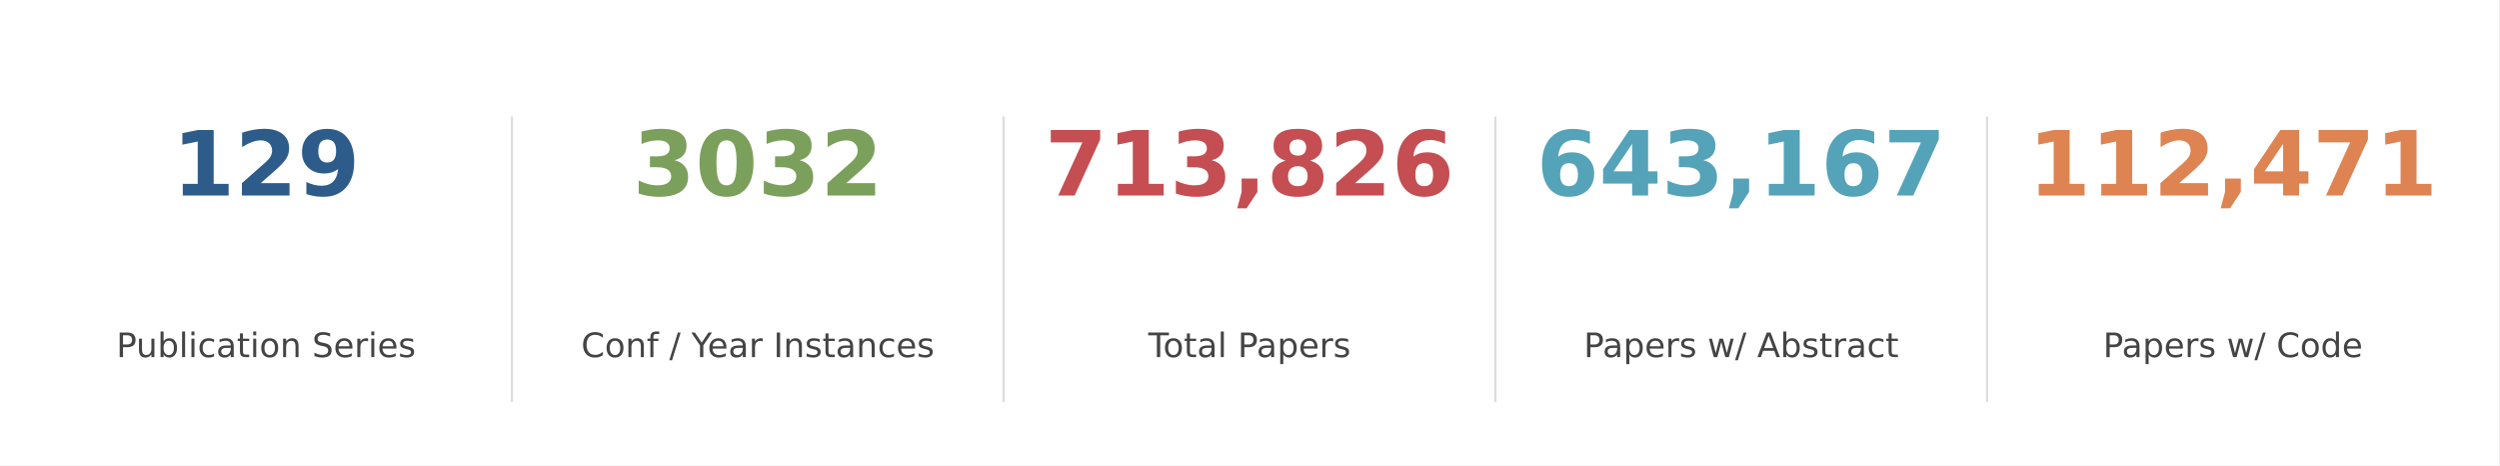
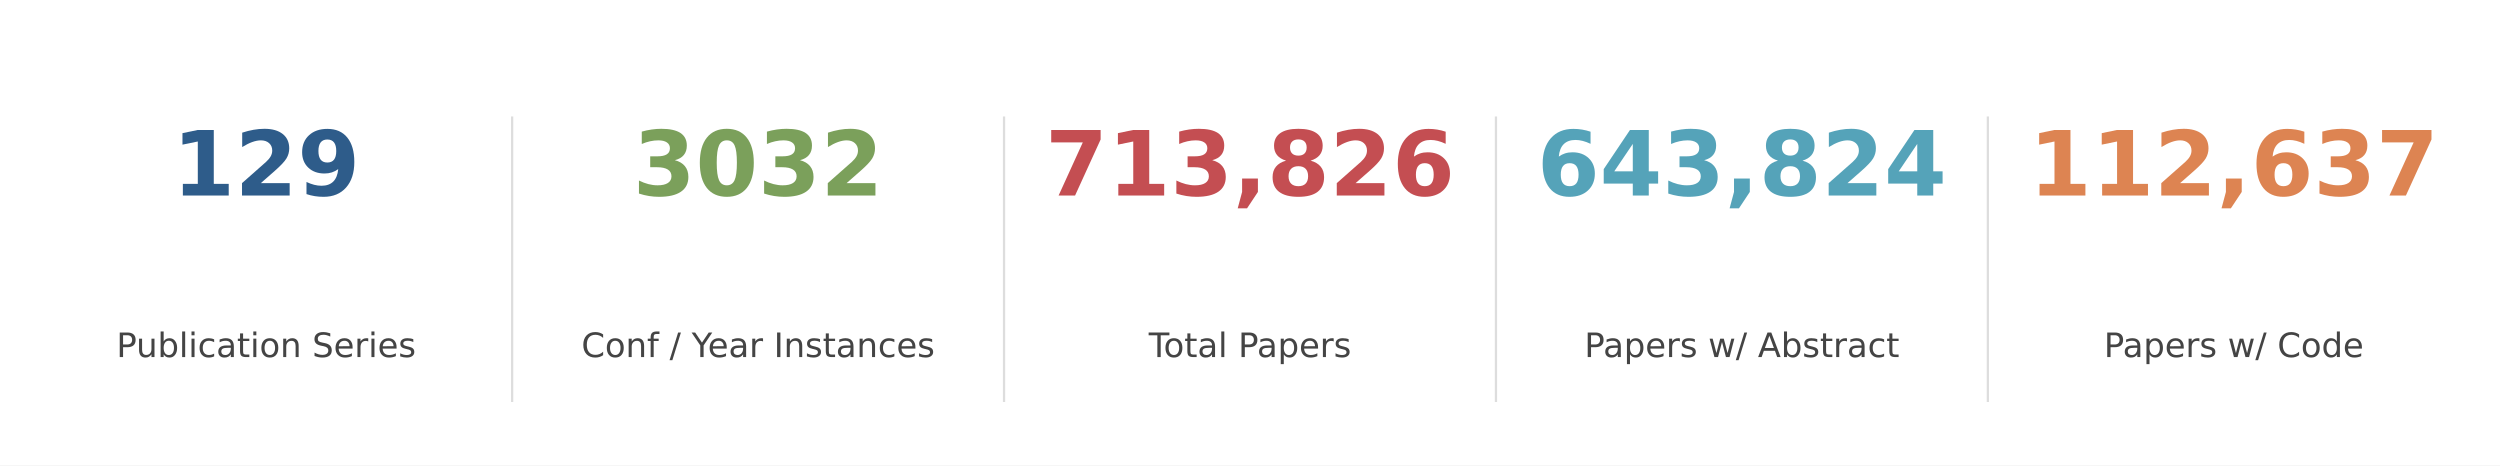
- <svg xmlns="http://www.w3.org/2000/svg" xmlns:xlink="http://www.w3.org/1999/xlink" width="889.515pt" height="165.6pt" viewBox="0 0 889.515 165.6" version="1.1">
+ <svg xmlns="http://www.w3.org/2000/svg" xmlns:xlink="http://www.w3.org/1999/xlink" width="889.56pt" height="165.6pt" viewBox="0 0 889.56 165.6" version="1.1">
  <defs>
    <style type="text/css">*{stroke-linejoin: round; stroke-linecap: butt}</style>
  </defs>
  <g id="figure_1">
    <g id="patch_1">
-       <path d="M 0 165.6  L 889.515 165.6  L 889.515 0  L 0 0  z " style="fill: #ffffff" />
+       <path d="M 0 165.6  L 889.56 165.6  L 889.56 0  L 0 0  z " style="fill: #ffffff" />
    </g>
    <g id="axes_1">
      <g id="line2d_1">
-         <path d="M 182.223 142.65  L 182.223 41.85  " clip-path="url(#pa2b3c6dcff)" style="fill: none; stroke: #dddddd; stroke-width: 0.8; stroke-linecap: square" />
+         <path d="M 182.232 142.65  L 182.232 41.85  " clip-path="url(#p47dcc8e5fe)" style="fill: none; stroke: #dddddd; stroke-width: 0.8; stroke-linecap: square" />
      </g>
      <g id="line2d_2">
-         <path d="M 357.246 142.65  L 357.246 41.85  " clip-path="url(#pa2b3c6dcff)" style="fill: none; stroke: #dddddd; stroke-width: 0.8; stroke-linecap: square" />
+         <path d="M 357.264 142.65  L 357.264 41.85  " clip-path="url(#p47dcc8e5fe)" style="fill: none; stroke: #dddddd; stroke-width: 0.8; stroke-linecap: square" />
      </g>
      <g id="line2d_3">
-         <path d="M 532.269 142.65  L 532.269 41.85  " clip-path="url(#pa2b3c6dcff)" style="fill: none; stroke: #dddddd; stroke-width: 0.8; stroke-linecap: square" />
+         <path d="M 532.296 142.65  L 532.296 41.85  " clip-path="url(#p47dcc8e5fe)" style="fill: none; stroke: #dddddd; stroke-width: 0.8; stroke-linecap: square" />
      </g>
      <g id="line2d_4">
-         <path d="M 707.292 142.65  L 707.292 41.85  " clip-path="url(#pa2b3c6dcff)" style="fill: none; stroke: #dddddd; stroke-width: 0.8; stroke-linecap: square" />
+         <path d="M 707.328 142.65  L 707.328 41.85  " clip-path="url(#p47dcc8e5fe)" style="fill: none; stroke: #dddddd; stroke-width: 0.8; stroke-linecap: square" />
      </g>
      <g id="text_1">
-         <g style="fill: #2e5c8a" transform="translate(61.314 69.58) scale(0.32 -0.32)">
+         <g style="fill: #2e5c8a" transform="translate(61.3185 69.58) scale(0.32 -0.32)">
          <defs>
            <path id="DejaVuSans-Bold-31" d="M 750 831  L 1813 831  L 1813 3847  L 722 3622  L 722 4441  L 1806 4666  L 2950 4666  L 2950 831  L 4013 831  L 4013 0  L 750 0  L 750 831  z " transform="scale(0.015625)" />
            <path id="DejaVuSans-Bold-32" d="M 1844 884  L 3897 884  L 3897 0  L 506 0  L 506 884  L 2209 2388  Q 2438 2594 2547 2791  Q 2656 2988 2656 3200  Q 2656 3528 2436 3728  Q 2216 3928 1850 3928  Q 1569 3928 1234 3808  Q 900 3688 519 3450  L 519 4475  Q 925 4609 1322 4679  Q 1719 4750 2100 4750  Q 2938 4750 3402 4381  Q 3866 4013 3866 3353  Q 3866 2972 3669 2642  Q 3472 2313 2841 1759  L 1844 884  z " transform="scale(0.015625)" />
            <path id="DejaVuSans-Bold-39" d="M 641 103  L 641 966  Q 928 831 1190 764  Q 1453 697 1709 697  Q 2247 697 2547 995  Q 2847 1294 2900 1881  Q 2688 1725 2447 1647  Q 2206 1569 1925 1569  Q 1209 1569 770 1986  Q 331 2403 331 3084  Q 331 3838 820 4291  Q 1309 4744 2131 4744  Q 3044 4744 3544 4128  Q 4044 3513 4044 2388  Q 4044 1231 3459 570  Q 2875 -91 1856 -91  Q 1528 -91 1228 -42  Q 928 6 641 103  z M 2125 2350  Q 2441 2350 2600 2554  Q 2759 2759 2759 3169  Q 2759 3575 2600 3781  Q 2441 3988 2125 3988  Q 1809 3988 1650 3781  Q 1491 3575 1491 3169  Q 1491 2759 1650 2554  Q 1809 2350 2125 2350  z " transform="scale(0.015625)" />
          </defs>
          <use xlink:href="#DejaVuSans-Bold-31" />
          <use xlink:href="#DejaVuSans-Bold-32" transform="translate(69.58008 0)" />
          <use xlink:href="#DejaVuSans-Bold-39" transform="translate(139.1602 0)" />
        </g>
      </g>
      <g id="text_2">
-         <g style="fill: #444444" transform="translate(41.42587 127.0613) scale(0.12 -0.12)">
+         <g style="fill: #444444" transform="translate(41.43037 127.0613) scale(0.12 -0.12)">
          <defs>
            <path id="DejaVuSans-50" d="M 1259 4147  L 1259 2394  L 2053 2394  Q 2494 2394 2734 2622  Q 2975 2850 2975 3272  Q 2975 3691 2734 3919  Q 2494 4147 2053 4147  L 1259 4147  z M 628 4666  L 2053 4666  Q 2838 4666 3239 4311  Q 3641 3956 3641 3272  Q 3641 2581 3239 2228  Q 2838 1875 2053 1875  L 1259 1875  L 1259 0  L 628 0  L 628 4666  z " transform="scale(0.015625)" />
            <path id="DejaVuSans-75" d="M 544 1381  L 544 3500  L 1119 3500  L 1119 1403  Q 1119 906 1312 657  Q 1506 409 1894 409  Q 2359 409 2629 706  Q 2900 1003 2900 1516  L 2900 3500  L 3475 3500  L 3475 0  L 2900 0  L 2900 538  Q 2691 219 2414 64  Q 2138 -91 1772 -91  Q 1169 -91 856 284  Q 544 659 544 1381  z M 1991 3584  L 1991 3584  z " transform="scale(0.015625)" />
            <path id="DejaVuSans-62" d="M 3116 1747  Q 3116 2381 2855 2742  Q 2594 3103 2138 3103  Q 1681 3103 1420 2742  Q 1159 2381 1159 1747  Q 1159 1113 1420 752  Q 1681 391 2138 391  Q 2594 391 2855 752  Q 3116 1113 3116 1747  z M 1159 2969  Q 1341 3281 1617 3432  Q 1894 3584 2278 3584  Q 2916 3584 3314 3078  Q 3713 2572 3713 1747  Q 3713 922 3314 415  Q 2916 -91 2278 -91  Q 1894 -91 1617 61  Q 1341 213 1159 525  L 1159 0  L 581 0  L 581 4863  L 1159 4863  L 1159 2969  z " transform="scale(0.015625)" />
            <path id="DejaVuSans-6c" d="M 603 4863  L 1178 4863  L 1178 0  L 603 0  L 603 4863  z " transform="scale(0.015625)" />
            <path id="DejaVuSans-69" d="M 603 3500  L 1178 3500  L 1178 0  L 603 0  L 603 3500  z M 603 4863  L 1178 4863  L 1178 4134  L 603 4134  L 603 4863  z " transform="scale(0.015625)" />
            <path id="DejaVuSans-63" d="M 3122 3366  L 3122 2828  Q 2878 2963 2633 3030  Q 2388 3097 2138 3097  Q 1578 3097 1268 2742  Q 959 2388 959 1747  Q 959 1106 1268 751  Q 1578 397 2138 397  Q 2388 397 2633 464  Q 2878 531 3122 666  L 3122 134  Q 2881 22 2623 -34  Q 2366 -91 2075 -91  Q 1284 -91 818 406  Q 353 903 353 1747  Q 353 2603 823 3093  Q 1294 3584 2113 3584  Q 2378 3584 2631 3529  Q 2884 3475 3122 3366  z " transform="scale(0.015625)" />
            <path id="DejaVuSans-61" d="M 2194 1759  Q 1497 1759 1228 1600  Q 959 1441 959 1056  Q 959 750 1161 570  Q 1363 391 1709 391  Q 2188 391 2477 730  Q 2766 1069 2766 1631  L 2766 1759  L 2194 1759  z M 3341 1997  L 3341 0  L 2766 0  L 2766 531  Q 2569 213 2275 61  Q 1981 -91 1556 -91  Q 1019 -91 701 211  Q 384 513 384 1019  Q 384 1609 779 1909  Q 1175 2209 1959 2209  L 2766 2209  L 2766 2266  Q 2766 2663 2505 2880  Q 2244 3097 1772 3097  Q 1472 3097 1187 3025  Q 903 2953 641 2809  L 641 3341  Q 956 3463 1253 3523  Q 1550 3584 1831 3584  Q 2591 3584 2966 3190  Q 3341 2797 3341 1997  z " transform="scale(0.015625)" />
            <path id="DejaVuSans-74" d="M 1172 4494  L 1172 3500  L 2356 3500  L 2356 3053  L 1172 3053  L 1172 1153  Q 1172 725 1289 603  Q 1406 481 1766 481  L 2356 481  L 2356 0  L 1766 0  Q 1100 0 847 248  Q 594 497 594 1153  L 594 3053  L 172 3053  L 172 3500  L 594 3500  L 594 4494  L 1172 4494  z " transform="scale(0.015625)" />
            <path id="DejaVuSans-6f" d="M 1959 3097  Q 1497 3097 1228 2736  Q 959 2375 959 1747  Q 959 1119 1226 758  Q 1494 397 1959 397  Q 2419 397 2687 759  Q 2956 1122 2956 1747  Q 2956 2369 2687 2733  Q 2419 3097 1959 3097  z M 1959 3584  Q 2709 3584 3137 3096  Q 3566 2609 3566 1747  Q 3566 888 3137 398  Q 2709 -91 1959 -91  Q 1206 -91 779 398  Q 353 888 353 1747  Q 353 2609 779 3096  Q 1206 3584 1959 3584  z " transform="scale(0.015625)" />
            <path id="DejaVuSans-6e" d="M 3513 2113  L 3513 0  L 2938 0  L 2938 2094  Q 2938 2591 2744 2837  Q 2550 3084 2163 3084  Q 1697 3084 1428 2787  Q 1159 2491 1159 1978  L 1159 0  L 581 0  L 581 3500  L 1159 3500  L 1159 2956  Q 1366 3272 1645 3428  Q 1925 3584 2291 3584  Q 2894 3584 3203 3211  Q 3513 2838 3513 2113  z " transform="scale(0.015625)" />
            <path id="DejaVuSans-20" transform="scale(0.015625)" />
            <path id="DejaVuSans-53" d="M 3425 4513  L 3425 3897  Q 3066 4069 2747 4153  Q 2428 4238 2131 4238  Q 1616 4238 1336 4038  Q 1056 3838 1056 3469  Q 1056 3159 1242 3001  Q 1428 2844 1947 2747  L 2328 2669  Q 3034 2534 3370 2195  Q 3706 1856 3706 1288  Q 3706 609 3251 259  Q 2797 -91 1919 -91  Q 1588 -91 1214 -16  Q 841 59 441 206  L 441 856  Q 825 641 1194 531  Q 1563 422 1919 422  Q 2459 422 2753 634  Q 3047 847 3047 1241  Q 3047 1584 2836 1778  Q 2625 1972 2144 2069  L 1759 2144  Q 1053 2284 737 2584  Q 422 2884 422 3419  Q 422 4038 858 4394  Q 1294 4750 2059 4750  Q 2388 4750 2728 4690  Q 3069 4631 3425 4513  z " transform="scale(0.015625)" />
            <path id="DejaVuSans-65" d="M 3597 1894  L 3597 1613  L 953 1613  Q 991 1019 1311 708  Q 1631 397 2203 397  Q 2534 397 2845 478  Q 3156 559 3463 722  L 3463 178  Q 3153 47 2828 -22  Q 2503 -91 2169 -91  Q 1331 -91 842 396  Q 353 884 353 1716  Q 353 2575 817 3079  Q 1281 3584 2069 3584  Q 2775 3584 3186 3129  Q 3597 2675 3597 1894  z M 3022 2063  Q 3016 2534 2758 2815  Q 2500 3097 2075 3097  Q 1594 3097 1305 2825  Q 1016 2553 972 2059  L 3022 2063  z " transform="scale(0.015625)" />
            <path id="DejaVuSans-72" d="M 2631 2963  Q 2534 3019 2420 3045  Q 2306 3072 2169 3072  Q 1681 3072 1420 2755  Q 1159 2438 1159 1844  L 1159 0  L 581 0  L 581 3500  L 1159 3500  L 1159 2956  Q 1341 3275 1631 3429  Q 1922 3584 2338 3584  Q 2397 3584 2469 3576  Q 2541 3569 2628 3553  L 2631 2963  z " transform="scale(0.015625)" />
            <path id="DejaVuSans-73" d="M 2834 3397  L 2834 2853  Q 2591 2978 2328 3040  Q 2066 3103 1784 3103  Q 1356 3103 1142 2972  Q 928 2841 928 2578  Q 928 2378 1081 2264  Q 1234 2150 1697 2047  L 1894 2003  Q 2506 1872 2764 1633  Q 3022 1394 3022 966  Q 3022 478 2636 193  Q 2250 -91 1575 -91  Q 1294 -91 989 -36  Q 684 19 347 128  L 347 722  Q 666 556 975 473  Q 1284 391 1588 391  Q 1994 391 2212 530  Q 2431 669 2431 922  Q 2431 1156 2273 1281  Q 2116 1406 1581 1522  L 1381 1569  Q 847 1681 609 1914  Q 372 2147 372 2553  Q 372 3047 722 3315  Q 1072 3584 1716 3584  Q 2034 3584 2315 3537  Q 2597 3491 2834 3397  z " transform="scale(0.015625)" />
          </defs>
          <use xlink:href="#DejaVuSans-50" />
          <use xlink:href="#DejaVuSans-75" transform="translate(58.55273 0)" />
          <use xlink:href="#DejaVuSans-62" transform="translate(121.9316 0)" />
          <use xlink:href="#DejaVuSans-6c" transform="translate(185.4082 0)" />
          <use xlink:href="#DejaVuSans-69" transform="translate(213.1914 0)" />
          <use xlink:href="#DejaVuSans-63" transform="translate(240.9746 0)" />
          <use xlink:href="#DejaVuSans-61" transform="translate(295.9551 0)" />
          <use xlink:href="#DejaVuSans-74" transform="translate(357.2344 0)" />
          <use xlink:href="#DejaVuSans-69" transform="translate(396.4434 0)" />
          <use xlink:href="#DejaVuSans-6f" transform="translate(424.2266 0)" />
          <use xlink:href="#DejaVuSans-6e" transform="translate(485.4082 0)" />
          <use xlink:href="#DejaVuSans-20" transform="translate(548.7871 0)" />
          <use xlink:href="#DejaVuSans-53" transform="translate(580.5742 0)" />
          <use xlink:href="#DejaVuSans-65" transform="translate(644.0508 0)" />
          <use xlink:href="#DejaVuSans-72" transform="translate(705.5742 0)" />
          <use xlink:href="#DejaVuSans-69" transform="translate(746.6875 0)" />
          <use xlink:href="#DejaVuSans-65" transform="translate(774.4707 0)" />
          <use xlink:href="#DejaVuSans-73" transform="translate(835.9941 0)" />
        </g>
      </g>
      <g id="text_3">
-         <g style="fill: #7ba05b" transform="translate(225.2045 69.58) scale(0.32 -0.32)">
+         <g style="fill: #7ba05b" transform="translate(225.218 69.58) scale(0.32 -0.32)">
          <defs>
            <path id="DejaVuSans-Bold-33" d="M 2981 2516  Q 3453 2394 3698 2092  Q 3944 1791 3944 1325  Q 3944 631 3412 270  Q 2881 -91 1863 -91  Q 1503 -91 1142 -33  Q 781 25 428 141  L 428 1069  Q 766 900 1098 814  Q 1431 728 1753 728  Q 2231 728 2486 893  Q 2741 1059 2741 1369  Q 2741 1688 2480 1852  Q 2219 2016 1709 2016  L 1228 2016  L 1228 2791  L 1734 2791  Q 2188 2791 2409 2933  Q 2631 3075 2631 3366  Q 2631 3634 2415 3781  Q 2200 3928 1806 3928  Q 1516 3928 1219 3862  Q 922 3797 628 3669  L 628 4550  Q 984 4650 1334 4700  Q 1684 4750 2022 4750  Q 2931 4750 3382 4451  Q 3834 4153 3834 3553  Q 3834 3144 3618 2883  Q 3403 2622 2981 2516  z " transform="scale(0.015625)" />
            <path id="DejaVuSans-Bold-30" d="M 2944 2338  Q 2944 3213 2780 3570  Q 2616 3928 2228 3928  Q 1841 3928 1675 3570  Q 1509 3213 1509 2338  Q 1509 1453 1675 1090  Q 1841 728 2228 728  Q 2613 728 2778 1090  Q 2944 1453 2944 2338  z M 4147 2328  Q 4147 1169 3647 539  Q 3147 -91 2228 -91  Q 1306 -91 806 539  Q 306 1169 306 2328  Q 306 3491 806 4120  Q 1306 4750 2228 4750  Q 3147 4750 3647 4120  Q 4147 3491 4147 2328  z " transform="scale(0.015625)" />
          </defs>
          <use xlink:href="#DejaVuSans-Bold-33" />
          <use xlink:href="#DejaVuSans-Bold-30" transform="translate(69.58008 0)" />
          <use xlink:href="#DejaVuSans-Bold-33" transform="translate(139.1602 0)" />
          <use xlink:href="#DejaVuSans-Bold-32" transform="translate(208.7402 0)" />
        </g>
      </g>
      <g id="text_4">
-         <g style="fill: #444444" transform="translate(206.8657 127.0613) scale(0.12 -0.12)">
+         <g style="fill: #444444" transform="translate(206.8793 127.0613) scale(0.12 -0.12)">
          <defs>
            <path id="DejaVuSans-43" d="M 4122 4306  L 4122 3641  Q 3803 3938 3442 4084  Q 3081 4231 2675 4231  Q 1875 4231 1450 3742  Q 1025 3253 1025 2328  Q 1025 1406 1450 917  Q 1875 428 2675 428  Q 3081 428 3442 575  Q 3803 722 4122 1019  L 4122 359  Q 3791 134 3420 21  Q 3050 -91 2638 -91  Q 1578 -91 968 557  Q 359 1206 359 2328  Q 359 3453 968 4101  Q 1578 4750 2638 4750  Q 3056 4750 3426 4639  Q 3797 4528 4122 4306  z " transform="scale(0.015625)" />
            <path id="DejaVuSans-66" d="M 2375 4863  L 2375 4384  L 1825 4384  Q 1516 4384 1395 4259  Q 1275 4134 1275 3809  L 1275 3500  L 2222 3500  L 2222 3053  L 1275 3053  L 1275 0  L 697 0  L 697 3053  L 147 3053  L 147 3500  L 697 3500  L 697 3744  Q 697 4328 969 4595  Q 1241 4863 1831 4863  L 2375 4863  z " transform="scale(0.015625)" />
            <path id="DejaVuSans-2f" d="M 1625 4666  L 2156 4666  L 531 -594  L 0 -594  L 1625 4666  z " transform="scale(0.015625)" />
            <path id="DejaVuSans-59" d="M -13 4666  L 666 4666  L 1959 2747  L 3244 4666  L 3922 4666  L 2272 2222  L 2272 0  L 1638 0  L 1638 2222  L -13 4666  z " transform="scale(0.015625)" />
            <path id="DejaVuSans-49" d="M 628 4666  L 1259 4666  L 1259 0  L 628 0  L 628 4666  z " transform="scale(0.015625)" />
          </defs>
          <use xlink:href="#DejaVuSans-43" />
          <use xlink:href="#DejaVuSans-6f" transform="translate(69.82422 0)" />
          <use xlink:href="#DejaVuSans-6e" transform="translate(131.0059 0)" />
          <use xlink:href="#DejaVuSans-66" transform="translate(194.3848 0)" />
          <use xlink:href="#DejaVuSans-20" transform="translate(229.5898 0)" />
          <use xlink:href="#DejaVuSans-2f" transform="translate(261.377 0)" />
          <use xlink:href="#DejaVuSans-20" transform="translate(295.0684 0)" />
          <use xlink:href="#DejaVuSans-59" transform="translate(326.8555 0)" />
          <use xlink:href="#DejaVuSans-65" transform="translate(374.6895 0)" />
          <use xlink:href="#DejaVuSans-61" transform="translate(436.2129 0)" />
          <use xlink:href="#DejaVuSans-72" transform="translate(497.4922 0)" />
          <use xlink:href="#DejaVuSans-20" transform="translate(538.6055 0)" />
          <use xlink:href="#DejaVuSans-49" transform="translate(570.3926 0)" />
          <use xlink:href="#DejaVuSans-6e" transform="translate(599.8848 0)" />
          <use xlink:href="#DejaVuSans-73" transform="translate(663.2637 0)" />
          <use xlink:href="#DejaVuSans-74" transform="translate(715.3633 0)" />
          <use xlink:href="#DejaVuSans-61" transform="translate(754.5723 0)" />
          <use xlink:href="#DejaVuSans-6e" transform="translate(815.8516 0)" />
          <use xlink:href="#DejaVuSans-63" transform="translate(879.2305 0)" />
          <use xlink:href="#DejaVuSans-65" transform="translate(934.2109 0)" />
          <use xlink:href="#DejaVuSans-73" transform="translate(995.7344 0)" />
        </g>
      </g>
      <g id="text_5">
-         <g style="fill: #c44e52" transform="translate(371.885 69.58) scale(0.32 -0.32)">
+         <g style="fill: #c44e52" transform="translate(371.9075 69.58) scale(0.32 -0.32)">
          <defs>
            <path id="DejaVuSans-Bold-37" d="M 428 4666  L 3944 4666  L 3944 3988  L 2125 0  L 953 0  L 2675 3781  L 428 3781  L 428 4666  z " transform="scale(0.015625)" />
            <path id="DejaVuSans-Bold-2c" d="M 653 1209  L 1778 1209  L 1778 256  L 1006 -909  L 341 -909  L 653 256  L 653 1209  z " transform="scale(0.015625)" />
            <path id="DejaVuSans-Bold-38" d="M 2228 2088  Q 1891 2088 1709 1903  Q 1528 1719 1528 1375  Q 1528 1031 1709 848  Q 1891 666 2228 666  Q 2563 666 2741 848  Q 2919 1031 2919 1375  Q 2919 1722 2741 1905  Q 2563 2088 2228 2088  z M 1350 2484  Q 925 2613 709 2878  Q 494 3144 494 3541  Q 494 4131 934 4440  Q 1375 4750 2228 4750  Q 3075 4750 3515 4442  Q 3956 4134 3956 3541  Q 3956 3144 3739 2878  Q 3522 2613 3097 2484  Q 3572 2353 3814 2058  Q 4056 1763 4056 1313  Q 4056 619 3595 264  Q 3134 -91 2228 -91  Q 1319 -91 855 264  Q 391 619 391 1313  Q 391 1763 633 2058  Q 875 2353 1350 2484  z M 1631 3419  Q 1631 3141 1786 2991  Q 1941 2841 2228 2841  Q 2509 2841 2662 2991  Q 2816 3141 2816 3419  Q 2816 3697 2662 3845  Q 2509 3994 2228 3994  Q 1941 3994 1786 3844  Q 1631 3694 1631 3419  z " transform="scale(0.015625)" />
            <path id="DejaVuSans-Bold-36" d="M 2316 2303  Q 2000 2303 1842 2098  Q 1684 1894 1684 1484  Q 1684 1075 1842 870  Q 2000 666 2316 666  Q 2634 666 2792 870  Q 2950 1075 2950 1484  Q 2950 1894 2792 2098  Q 2634 2303 2316 2303  z M 3803 4544  L 3803 3681  Q 3506 3822 3243 3889  Q 2981 3956 2731 3956  Q 2194 3956 1894 3657  Q 1594 3359 1544 2772  Q 1750 2925 1990 3001  Q 2231 3078 2516 3078  Q 3231 3078 3670 2659  Q 4109 2241 4109 1563  Q 4109 813 3618 361  Q 3128 -91 2303 -91  Q 1394 -91 895 523  Q 397 1138 397 2266  Q 397 3422 980 4083  Q 1563 4744 2578 4744  Q 2900 4744 3203 4694  Q 3506 4644 3803 4544  z " transform="scale(0.015625)" />
          </defs>
          <use xlink:href="#DejaVuSans-Bold-37" />
          <use xlink:href="#DejaVuSans-Bold-31" transform="translate(69.58008 0)" />
          <use xlink:href="#DejaVuSans-Bold-33" transform="translate(139.1602 0)" />
          <use xlink:href="#DejaVuSans-Bold-2c" transform="translate(208.7402 0)" />
          <use xlink:href="#DejaVuSans-Bold-38" transform="translate(246.7285 0)" />
          <use xlink:href="#DejaVuSans-Bold-32" transform="translate(316.3086 0)" />
          <use xlink:href="#DejaVuSans-Bold-36" transform="translate(385.8887 0)" />
        </g>
      </g>
      <g id="text_6">
-         <g style="fill: #444444" transform="translate(408.7209 127.0613) scale(0.12 -0.12)">
+         <g style="fill: #444444" transform="translate(408.7434 127.0613) scale(0.12 -0.12)">
          <defs>
            <path id="DejaVuSans-54" d="M -19 4666  L 3928 4666  L 3928 4134  L 2272 4134  L 2272 0  L 1638 0  L 1638 4134  L -19 4134  L -19 4666  z " transform="scale(0.015625)" />
            <path id="DejaVuSans-70" d="M 1159 525  L 1159 -1331  L 581 -1331  L 581 3500  L 1159 3500  L 1159 2969  Q 1341 3281 1617 3432  Q 1894 3584 2278 3584  Q 2916 3584 3314 3078  Q 3713 2572 3713 1747  Q 3713 922 3314 415  Q 2916 -91 2278 -91  Q 1894 -91 1617 61  Q 1341 213 1159 525  z M 3116 1747  Q 3116 2381 2855 2742  Q 2594 3103 2138 3103  Q 1681 3103 1420 2742  Q 1159 2381 1159 1747  Q 1159 1113 1420 752  Q 1681 391 2138 391  Q 2594 391 2855 752  Q 3116 1113 3116 1747  z " transform="scale(0.015625)" />
          </defs>
          <use xlink:href="#DejaVuSans-54" />
          <use xlink:href="#DejaVuSans-6f" transform="translate(44.08398 0)" />
          <use xlink:href="#DejaVuSans-74" transform="translate(105.2656 0)" />
          <use xlink:href="#DejaVuSans-61" transform="translate(144.4746 0)" />
          <use xlink:href="#DejaVuSans-6c" transform="translate(205.7539 0)" />
          <use xlink:href="#DejaVuSans-20" transform="translate(233.5371 0)" />
          <use xlink:href="#DejaVuSans-50" transform="translate(265.3242 0)" />
          <use xlink:href="#DejaVuSans-61" transform="translate(321.127 0)" />
          <use xlink:href="#DejaVuSans-70" transform="translate(382.4062 0)" />
          <use xlink:href="#DejaVuSans-65" transform="translate(445.8828 0)" />
          <use xlink:href="#DejaVuSans-72" transform="translate(507.4062 0)" />
          <use xlink:href="#DejaVuSans-73" transform="translate(548.5195 0)" />
        </g>
      </g>
      <g id="text_7">
-         <g style="fill: #55a3b9" transform="translate(546.908 69.58) scale(0.32 -0.32)">
+         <g style="fill: #55a3b9" transform="translate(546.9395 69.58) scale(0.32 -0.32)">
          <defs>
            <path id="DejaVuSans-Bold-34" d="M 2356 3675  L 1038 1722  L 2356 1722  L 2356 3675  z M 2156 4666  L 3494 4666  L 3494 1722  L 4159 1722  L 4159 850  L 3494 850  L 3494 0  L 2356 0  L 2356 850  L 288 850  L 288 1881  L 2156 4666  z " transform="scale(0.015625)" />
          </defs>
          <use xlink:href="#DejaVuSans-Bold-36" />
          <use xlink:href="#DejaVuSans-Bold-34" transform="translate(69.58008 0)" />
          <use xlink:href="#DejaVuSans-Bold-33" transform="translate(139.1602 0)" />
          <use xlink:href="#DejaVuSans-Bold-2c" transform="translate(208.7402 0)" />
-           <use xlink:href="#DejaVuSans-Bold-31" transform="translate(246.7285 0)" />
-           <use xlink:href="#DejaVuSans-Bold-36" transform="translate(316.3086 0)" />
-           <use xlink:href="#DejaVuSans-Bold-37" transform="translate(385.8887 0)" />
+           <use xlink:href="#DejaVuSans-Bold-38" transform="translate(246.7285 0)" />
+           <use xlink:href="#DejaVuSans-Bold-32" transform="translate(316.3086 0)" />
+           <use xlink:href="#DejaVuSans-Bold-34" transform="translate(385.8887 0)" />
        </g>
      </g>
      <g id="text_8">
-         <g style="fill: #444444" transform="translate(563.7349 127.0613) scale(0.12 -0.12)">
+         <g style="fill: #444444" transform="translate(563.7664 127.0613) scale(0.12 -0.12)">
          <defs>
            <path id="DejaVuSans-77" d="M 269 3500  L 844 3500  L 1563 769  L 2278 3500  L 2956 3500  L 3675 769  L 4391 3500  L 4966 3500  L 4050 0  L 3372 0  L 2619 2869  L 1863 0  L 1184 0  L 269 3500  z " transform="scale(0.015625)" />
            <path id="DejaVuSans-41" d="M 2188 4044  L 1331 1722  L 3047 1722  L 2188 4044  z M 1831 4666  L 2547 4666  L 4325 0  L 3669 0  L 3244 1197  L 1141 1197  L 716 0  L 50 0  L 1831 4666  z " transform="scale(0.015625)" />
          </defs>
          <use xlink:href="#DejaVuSans-50" />
          <use xlink:href="#DejaVuSans-61" transform="translate(55.80273 0)" />
          <use xlink:href="#DejaVuSans-70" transform="translate(117.082 0)" />
          <use xlink:href="#DejaVuSans-65" transform="translate(180.5586 0)" />
          <use xlink:href="#DejaVuSans-72" transform="translate(242.082 0)" />
          <use xlink:href="#DejaVuSans-73" transform="translate(283.1953 0)" />
          <use xlink:href="#DejaVuSans-20" transform="translate(335.2949 0)" />
          <use xlink:href="#DejaVuSans-77" transform="translate(367.082 0)" />
          <use xlink:href="#DejaVuSans-2f" transform="translate(448.8691 0)" />
          <use xlink:href="#DejaVuSans-20" transform="translate(482.5605 0)" />
          <use xlink:href="#DejaVuSans-41" transform="translate(514.3477 0)" />
          <use xlink:href="#DejaVuSans-62" transform="translate(582.7559 0)" />
          <use xlink:href="#DejaVuSans-73" transform="translate(646.2324 0)" />
          <use xlink:href="#DejaVuSans-74" transform="translate(698.332 0)" />
          <use xlink:href="#DejaVuSans-72" transform="translate(737.541 0)" />
          <use xlink:href="#DejaVuSans-61" transform="translate(778.6543 0)" />
          <use xlink:href="#DejaVuSans-63" transform="translate(839.9336 0)" />
          <use xlink:href="#DejaVuSans-74" transform="translate(894.9141 0)" />
        </g>
      </g>
      <g id="text_9">
-         <g style="fill: #dd8452" transform="translate(721.931 69.58) scale(0.32 -0.32)">
+         <g style="fill: #dd8452" transform="translate(721.9715 69.58) scale(0.32 -0.32)">
          <use xlink:href="#DejaVuSans-Bold-31" />
          <use xlink:href="#DejaVuSans-Bold-31" transform="translate(69.58008 0)" />
          <use xlink:href="#DejaVuSans-Bold-32" transform="translate(139.1602 0)" />
          <use xlink:href="#DejaVuSans-Bold-2c" transform="translate(208.7402 0)" />
-           <use xlink:href="#DejaVuSans-Bold-34" transform="translate(246.7285 0)" />
-           <use xlink:href="#DejaVuSans-Bold-37" transform="translate(316.3086 0)" />
-           <use xlink:href="#DejaVuSans-Bold-31" transform="translate(385.8887 0)" />
+           <use xlink:href="#DejaVuSans-Bold-36" transform="translate(246.7285 0)" />
+           <use xlink:href="#DejaVuSans-Bold-33" transform="translate(316.3086 0)" />
+           <use xlink:href="#DejaVuSans-Bold-37" transform="translate(385.8887 0)" />
        </g>
      </g>
      <g id="text_10">
-         <g style="fill: #444444" transform="translate(748.5819 127.0613) scale(0.12 -0.12)">
+         <g style="fill: #444444" transform="translate(748.6224 127.0613) scale(0.12 -0.12)">
          <defs>
            <path id="DejaVuSans-64" d="M 2906 2969  L 2906 4863  L 3481 4863  L 3481 0  L 2906 0  L 2906 525  Q 2725 213 2448 61  Q 2172 -91 1784 -91  Q 1150 -91 751 415  Q 353 922 353 1747  Q 353 2572 751 3078  Q 1150 3584 1784 3584  Q 2172 3584 2448 3432  Q 2725 3281 2906 2969  z M 947 1747  Q 947 1113 1208 752  Q 1469 391 1925 391  Q 2381 391 2643 752  Q 2906 1113 2906 1747  Q 2906 2381 2643 2742  Q 2381 3103 1925 3103  Q 1469 3103 1208 2742  Q 947 2381 947 1747  z " transform="scale(0.015625)" />
          </defs>
          <use xlink:href="#DejaVuSans-50" />
          <use xlink:href="#DejaVuSans-61" transform="translate(55.80273 0)" />
          <use xlink:href="#DejaVuSans-70" transform="translate(117.082 0)" />
          <use xlink:href="#DejaVuSans-65" transform="translate(180.5586 0)" />
          <use xlink:href="#DejaVuSans-72" transform="translate(242.082 0)" />
          <use xlink:href="#DejaVuSans-73" transform="translate(283.1953 0)" />
          <use xlink:href="#DejaVuSans-20" transform="translate(335.2949 0)" />
          <use xlink:href="#DejaVuSans-77" transform="translate(367.082 0)" />
          <use xlink:href="#DejaVuSans-2f" transform="translate(448.8691 0)" />
          <use xlink:href="#DejaVuSans-20" transform="translate(482.5605 0)" />
          <use xlink:href="#DejaVuSans-43" transform="translate(514.3477 0)" />
          <use xlink:href="#DejaVuSans-6f" transform="translate(584.1719 0)" />
          <use xlink:href="#DejaVuSans-64" transform="translate(645.3535 0)" />
          <use xlink:href="#DejaVuSans-65" transform="translate(708.8301 0)" />
        </g>
      </g>
    </g>
  </g>
  <defs>
-     <clipPath id="pa2b3c6dcff">
-       <rect x="7.2" y="7.2" width="875.115" height="151.2" />
+     <clipPath id="p47dcc8e5fe">
+       <rect x="7.2" y="7.2" width="875.16" height="151.2" />
    </clipPath>
  </defs>
</svg>
